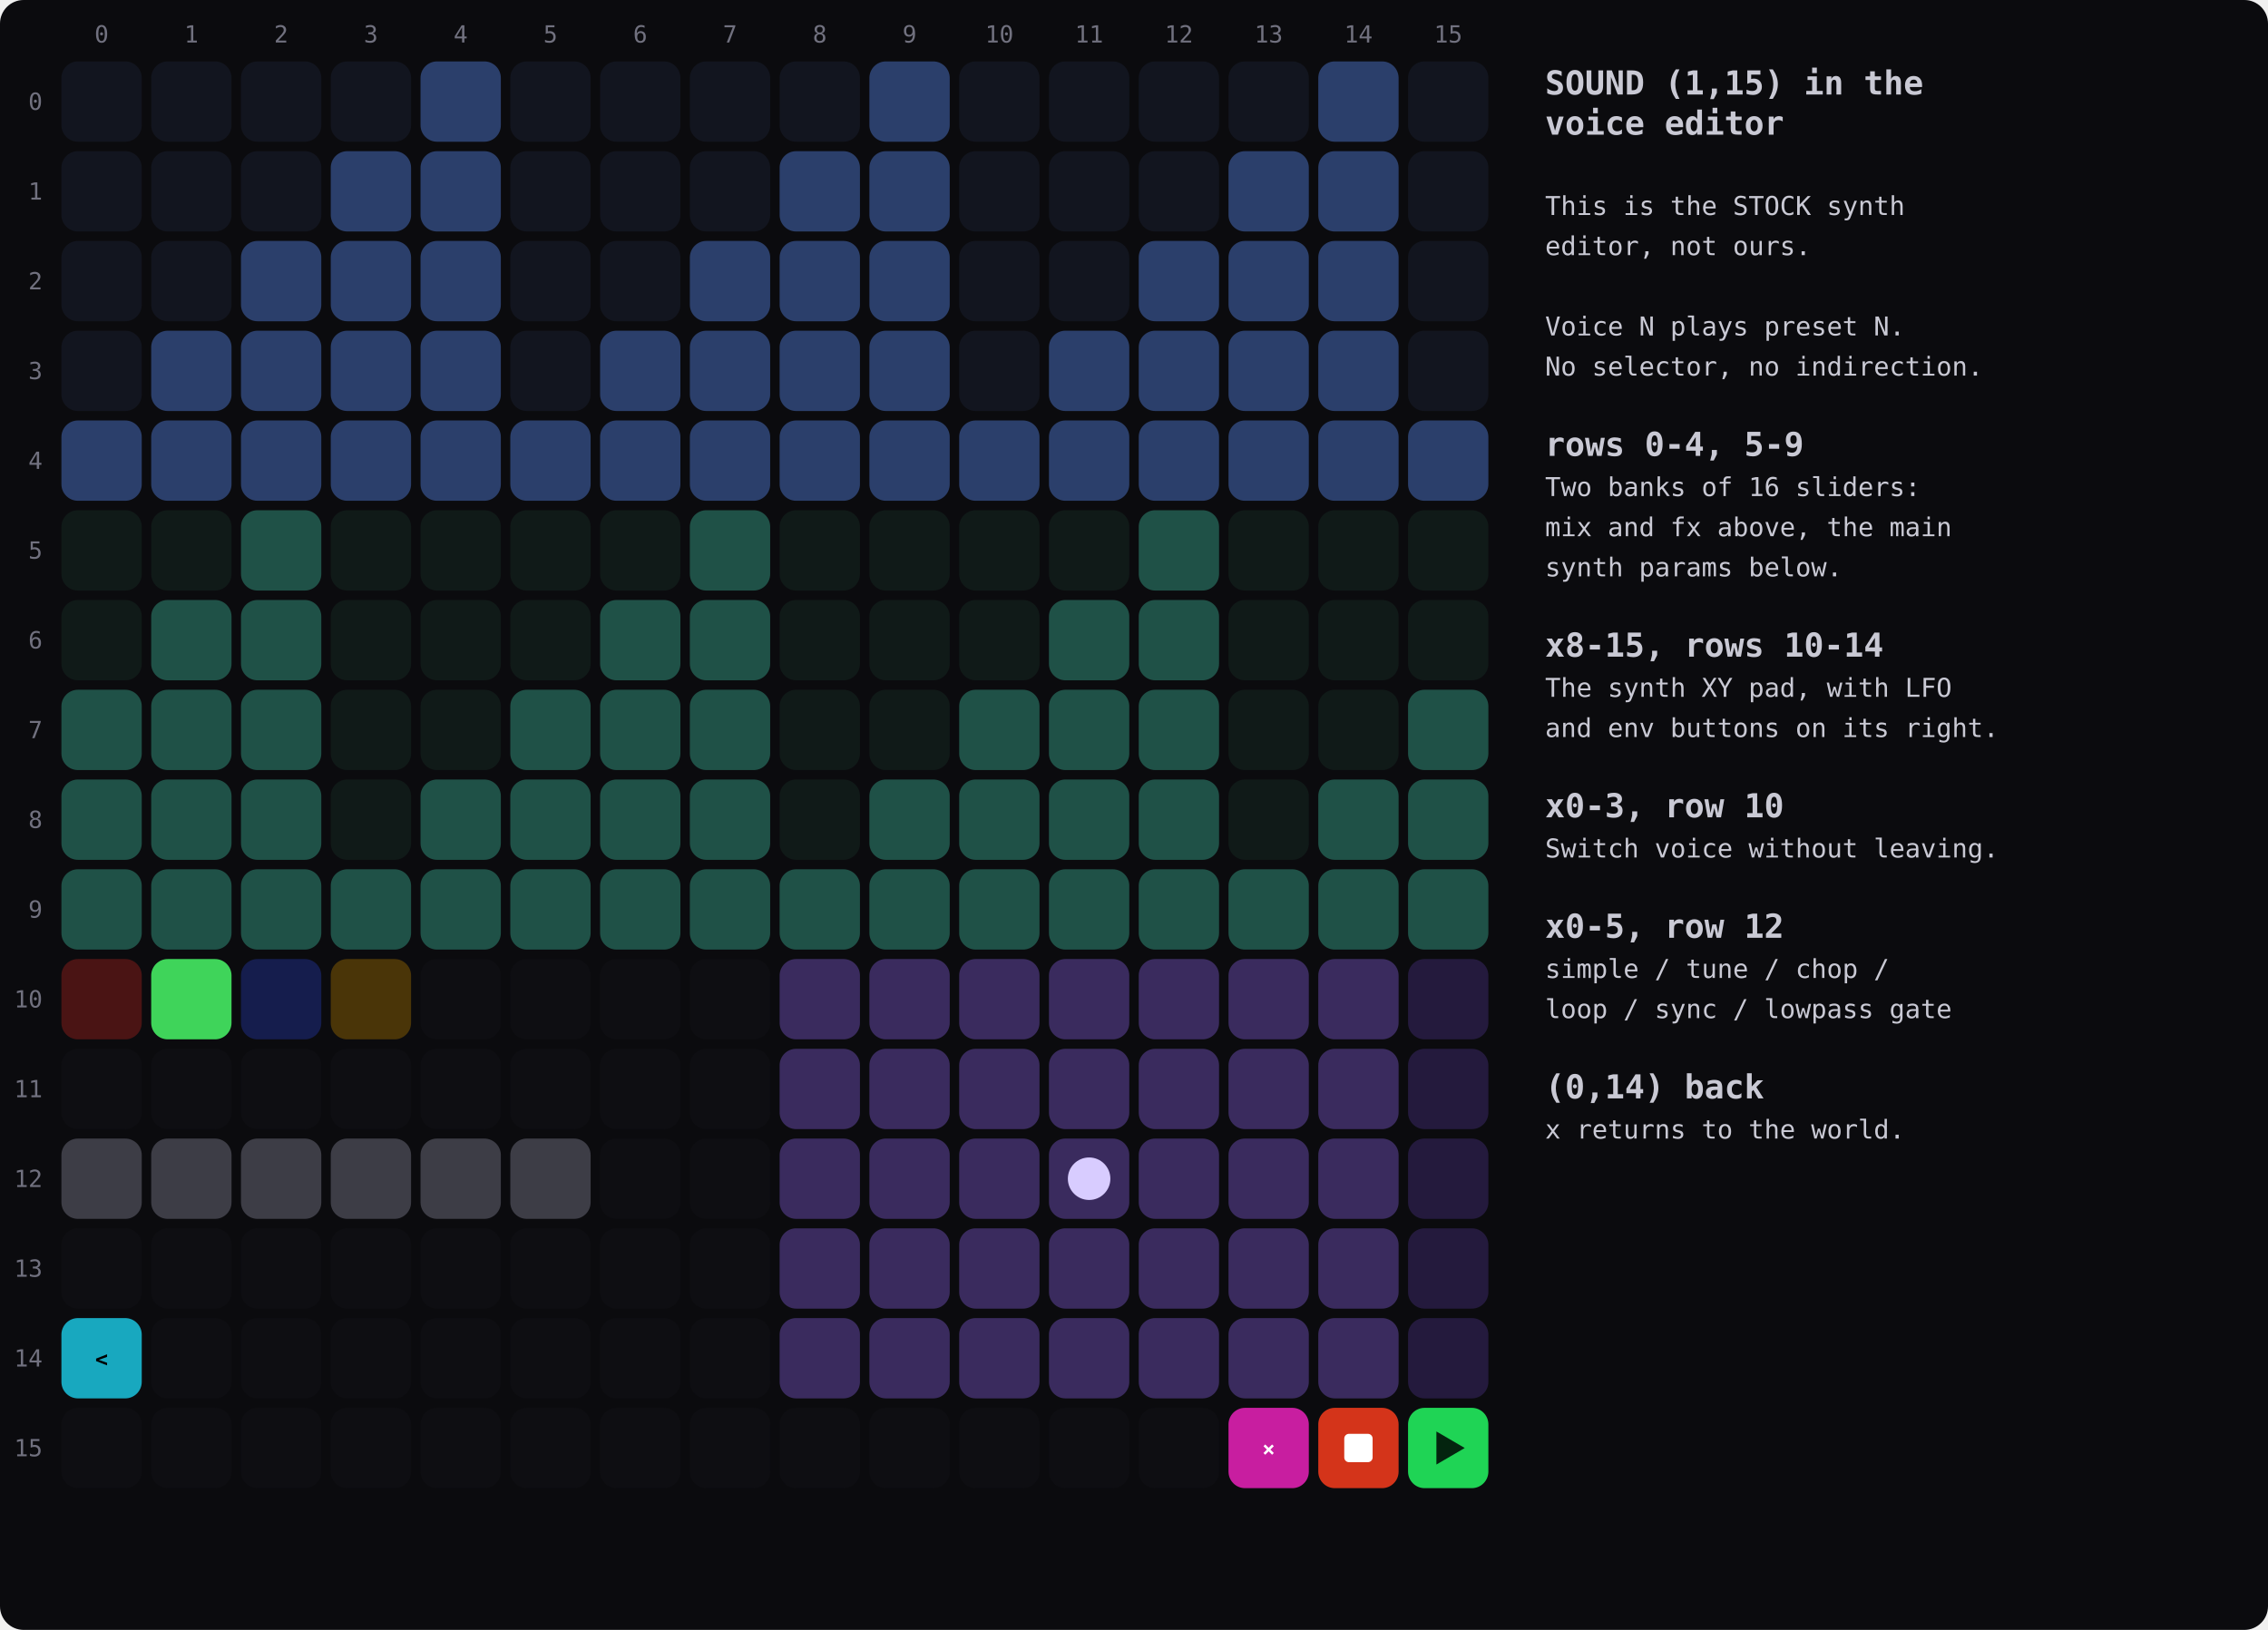
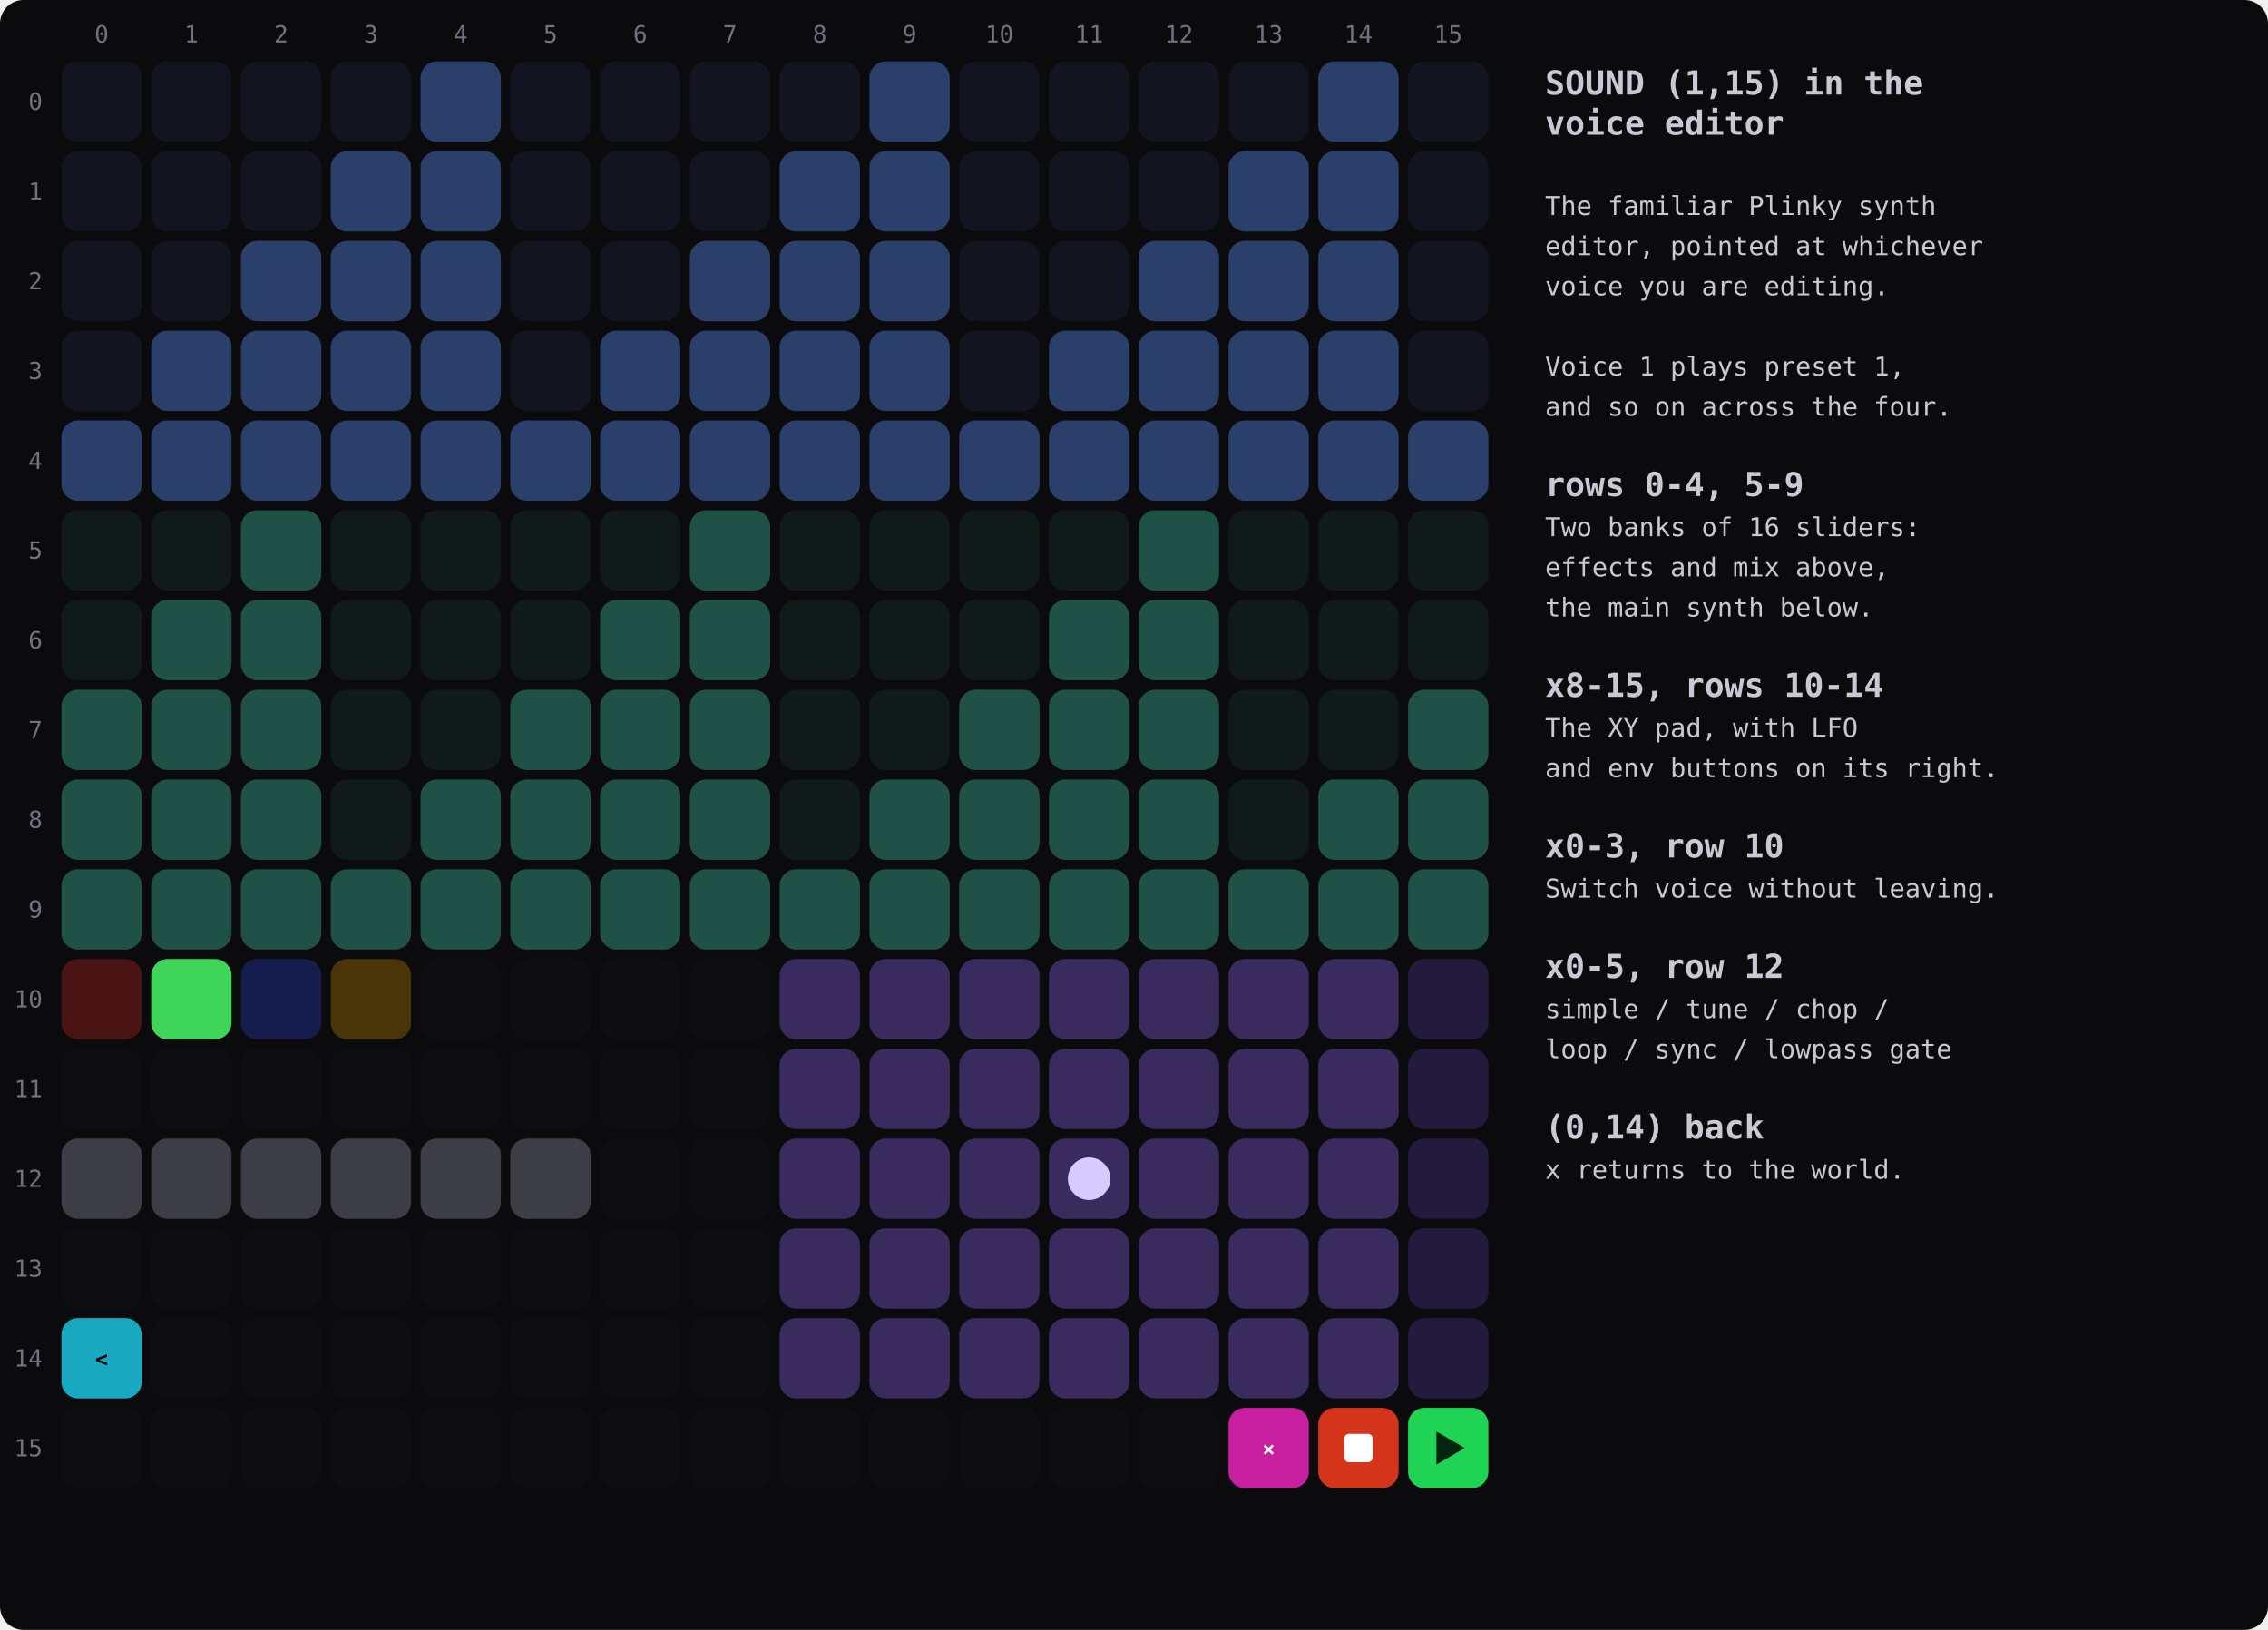
<svg xmlns="http://www.w3.org/2000/svg" width="960" height="690" viewBox="0 0 960 690" role="img" aria-label="plinky-life hosted synth editor">
  <rect width="960" height="690" rx="10" fill="#0b0b0e" />
  <style>text{font-family:ui-monospace,SFMono-Regular,Menlo,Consolas,monospace}.t{font-size:11px;fill:#c9c9d4}.h{font-size:14px;font-weight:700;fill:#c9c9d4}.k{font-size:10px;fill:#71717f}.p{font-size:9px;font-weight:700}</style>
  <text class="k" x="43.0" y="18" text-anchor="middle">0</text>
  <text class="k" x="18" y="46.5" text-anchor="end">0</text>
  <text class="k" x="81.0" y="18" text-anchor="middle">1</text>
  <text class="k" x="18" y="84.5" text-anchor="end">1</text>
  <text class="k" x="119.0" y="18" text-anchor="middle">2</text>
  <text class="k" x="18" y="122.5" text-anchor="end">2</text>
  <text class="k" x="157.0" y="18" text-anchor="middle">3</text>
  <text class="k" x="18" y="160.5" text-anchor="end">3</text>
  <text class="k" x="195.0" y="18" text-anchor="middle">4</text>
  <text class="k" x="18" y="198.5" text-anchor="end">4</text>
  <text class="k" x="233.0" y="18" text-anchor="middle">5</text>
  <text class="k" x="18" y="236.5" text-anchor="end">5</text>
  <text class="k" x="271.0" y="18" text-anchor="middle">6</text>
  <text class="k" x="18" y="274.5" text-anchor="end">6</text>
  <text class="k" x="309.0" y="18" text-anchor="middle">7</text>
  <text class="k" x="18" y="312.5" text-anchor="end">7</text>
  <text class="k" x="347.0" y="18" text-anchor="middle">8</text>
  <text class="k" x="18" y="350.5" text-anchor="end">8</text>
  <text class="k" x="385.0" y="18" text-anchor="middle">9</text>
  <text class="k" x="18" y="388.5" text-anchor="end">9</text>
  <text class="k" x="423.0" y="18" text-anchor="middle">10</text>
  <text class="k" x="18" y="426.5" text-anchor="end">10</text>
  <text class="k" x="461.0" y="18" text-anchor="middle">11</text>
  <text class="k" x="18" y="464.5" text-anchor="end">11</text>
  <text class="k" x="499.0" y="18" text-anchor="middle">12</text>
  <text class="k" x="18" y="502.5" text-anchor="end">12</text>
  <text class="k" x="537.0" y="18" text-anchor="middle">13</text>
  <text class="k" x="18" y="540.5" text-anchor="end">13</text>
  <text class="k" x="575.0" y="18" text-anchor="middle">14</text>
  <text class="k" x="18" y="578.5" text-anchor="end">14</text>
  <text class="k" x="613.0" y="18" text-anchor="middle">15</text>
  <text class="k" x="18" y="616.5" text-anchor="end">15</text>
  <rect x="26" y="26" width="34" height="34" rx="7" fill="#12151f" />
  <rect x="64" y="26" width="34" height="34" rx="7" fill="#12151f" />
  <rect x="102" y="26" width="34" height="34" rx="7" fill="#12151f" />
  <rect x="140" y="26" width="34" height="34" rx="7" fill="#12151f" />
  <rect x="178" y="26" width="34" height="34" rx="7" fill="#2b3f6b" />
  <rect x="216" y="26" width="34" height="34" rx="7" fill="#12151f" />
  <rect x="254" y="26" width="34" height="34" rx="7" fill="#12151f" />
  <rect x="292" y="26" width="34" height="34" rx="7" fill="#12151f" />
  <rect x="330" y="26" width="34" height="34" rx="7" fill="#12151f" />
  <rect x="368" y="26" width="34" height="34" rx="7" fill="#2b3f6b" />
  <rect x="406" y="26" width="34" height="34" rx="7" fill="#12151f" />
  <rect x="444" y="26" width="34" height="34" rx="7" fill="#12151f" />
  <rect x="482" y="26" width="34" height="34" rx="7" fill="#12151f" />
  <rect x="520" y="26" width="34" height="34" rx="7" fill="#12151f" />
  <rect x="558" y="26" width="34" height="34" rx="7" fill="#2b3f6b" />
  <rect x="596" y="26" width="34" height="34" rx="7" fill="#12151f" />
  <rect x="26" y="64" width="34" height="34" rx="7" fill="#12151f" />
  <rect x="64" y="64" width="34" height="34" rx="7" fill="#12151f" />
  <rect x="102" y="64" width="34" height="34" rx="7" fill="#12151f" />
  <rect x="140" y="64" width="34" height="34" rx="7" fill="#2b3f6b" />
  <rect x="178" y="64" width="34" height="34" rx="7" fill="#2b3f6b" />
  <rect x="216" y="64" width="34" height="34" rx="7" fill="#12151f" />
  <rect x="254" y="64" width="34" height="34" rx="7" fill="#12151f" />
  <rect x="292" y="64" width="34" height="34" rx="7" fill="#12151f" />
  <rect x="330" y="64" width="34" height="34" rx="7" fill="#2b3f6b" />
  <rect x="368" y="64" width="34" height="34" rx="7" fill="#2b3f6b" />
  <rect x="406" y="64" width="34" height="34" rx="7" fill="#12151f" />
  <rect x="444" y="64" width="34" height="34" rx="7" fill="#12151f" />
  <rect x="482" y="64" width="34" height="34" rx="7" fill="#12151f" />
  <rect x="520" y="64" width="34" height="34" rx="7" fill="#2b3f6b" />
  <rect x="558" y="64" width="34" height="34" rx="7" fill="#2b3f6b" />
  <rect x="596" y="64" width="34" height="34" rx="7" fill="#12151f" />
  <rect x="26" y="102" width="34" height="34" rx="7" fill="#12151f" />
  <rect x="64" y="102" width="34" height="34" rx="7" fill="#12151f" />
  <rect x="102" y="102" width="34" height="34" rx="7" fill="#2b3f6b" />
  <rect x="140" y="102" width="34" height="34" rx="7" fill="#2b3f6b" />
  <rect x="178" y="102" width="34" height="34" rx="7" fill="#2b3f6b" />
  <rect x="216" y="102" width="34" height="34" rx="7" fill="#12151f" />
  <rect x="254" y="102" width="34" height="34" rx="7" fill="#12151f" />
  <rect x="292" y="102" width="34" height="34" rx="7" fill="#2b3f6b" />
  <rect x="330" y="102" width="34" height="34" rx="7" fill="#2b3f6b" />
  <rect x="368" y="102" width="34" height="34" rx="7" fill="#2b3f6b" />
  <rect x="406" y="102" width="34" height="34" rx="7" fill="#12151f" />
  <rect x="444" y="102" width="34" height="34" rx="7" fill="#12151f" />
  <rect x="482" y="102" width="34" height="34" rx="7" fill="#2b3f6b" />
  <rect x="520" y="102" width="34" height="34" rx="7" fill="#2b3f6b" />
  <rect x="558" y="102" width="34" height="34" rx="7" fill="#2b3f6b" />
  <rect x="596" y="102" width="34" height="34" rx="7" fill="#12151f" />
  <rect x="26" y="140" width="34" height="34" rx="7" fill="#12151f" />
  <rect x="64" y="140" width="34" height="34" rx="7" fill="#2b3f6b" />
  <rect x="102" y="140" width="34" height="34" rx="7" fill="#2b3f6b" />
  <rect x="140" y="140" width="34" height="34" rx="7" fill="#2b3f6b" />
  <rect x="178" y="140" width="34" height="34" rx="7" fill="#2b3f6b" />
  <rect x="216" y="140" width="34" height="34" rx="7" fill="#12151f" />
  <rect x="254" y="140" width="34" height="34" rx="7" fill="#2b3f6b" />
  <rect x="292" y="140" width="34" height="34" rx="7" fill="#2b3f6b" />
  <rect x="330" y="140" width="34" height="34" rx="7" fill="#2b3f6b" />
  <rect x="368" y="140" width="34" height="34" rx="7" fill="#2b3f6b" />
  <rect x="406" y="140" width="34" height="34" rx="7" fill="#12151f" />
  <rect x="444" y="140" width="34" height="34" rx="7" fill="#2b3f6b" />
  <rect x="482" y="140" width="34" height="34" rx="7" fill="#2b3f6b" />
  <rect x="520" y="140" width="34" height="34" rx="7" fill="#2b3f6b" />
  <rect x="558" y="140" width="34" height="34" rx="7" fill="#2b3f6b" />
  <rect x="596" y="140" width="34" height="34" rx="7" fill="#12151f" />
  <rect x="26" y="178" width="34" height="34" rx="7" fill="#2b3f6b" />
  <rect x="64" y="178" width="34" height="34" rx="7" fill="#2b3f6b" />
  <rect x="102" y="178" width="34" height="34" rx="7" fill="#2b3f6b" />
  <rect x="140" y="178" width="34" height="34" rx="7" fill="#2b3f6b" />
  <rect x="178" y="178" width="34" height="34" rx="7" fill="#2b3f6b" />
  <rect x="216" y="178" width="34" height="34" rx="7" fill="#2b3f6b" />
  <rect x="254" y="178" width="34" height="34" rx="7" fill="#2b3f6b" />
  <rect x="292" y="178" width="34" height="34" rx="7" fill="#2b3f6b" />
  <rect x="330" y="178" width="34" height="34" rx="7" fill="#2b3f6b" />
  <rect x="368" y="178" width="34" height="34" rx="7" fill="#2b3f6b" />
  <rect x="406" y="178" width="34" height="34" rx="7" fill="#2b3f6b" />
  <rect x="444" y="178" width="34" height="34" rx="7" fill="#2b3f6b" />
  <rect x="482" y="178" width="34" height="34" rx="7" fill="#2b3f6b" />
  <rect x="520" y="178" width="34" height="34" rx="7" fill="#2b3f6b" />
  <rect x="558" y="178" width="34" height="34" rx="7" fill="#2b3f6b" />
  <rect x="596" y="178" width="34" height="34" rx="7" fill="#2b3f6b" />
  <rect x="26" y="216" width="34" height="34" rx="7" fill="#101a18" />
  <rect x="64" y="216" width="34" height="34" rx="7" fill="#101a18" />
  <rect x="102" y="216" width="34" height="34" rx="7" fill="#1f5147" />
  <rect x="140" y="216" width="34" height="34" rx="7" fill="#101a18" />
  <rect x="178" y="216" width="34" height="34" rx="7" fill="#101a18" />
  <rect x="216" y="216" width="34" height="34" rx="7" fill="#101a18" />
  <rect x="254" y="216" width="34" height="34" rx="7" fill="#101a18" />
  <rect x="292" y="216" width="34" height="34" rx="7" fill="#1f5147" />
  <rect x="330" y="216" width="34" height="34" rx="7" fill="#101a18" />
  <rect x="368" y="216" width="34" height="34" rx="7" fill="#101a18" />
  <rect x="406" y="216" width="34" height="34" rx="7" fill="#101a18" />
  <rect x="444" y="216" width="34" height="34" rx="7" fill="#101a18" />
  <rect x="482" y="216" width="34" height="34" rx="7" fill="#1f5147" />
  <rect x="520" y="216" width="34" height="34" rx="7" fill="#101a18" />
  <rect x="558" y="216" width="34" height="34" rx="7" fill="#101a18" />
  <rect x="596" y="216" width="34" height="34" rx="7" fill="#101a18" />
  <rect x="26" y="254" width="34" height="34" rx="7" fill="#101a18" />
  <rect x="64" y="254" width="34" height="34" rx="7" fill="#1f5147" />
  <rect x="102" y="254" width="34" height="34" rx="7" fill="#1f5147" />
  <rect x="140" y="254" width="34" height="34" rx="7" fill="#101a18" />
  <rect x="178" y="254" width="34" height="34" rx="7" fill="#101a18" />
  <rect x="216" y="254" width="34" height="34" rx="7" fill="#101a18" />
  <rect x="254" y="254" width="34" height="34" rx="7" fill="#1f5147" />
  <rect x="292" y="254" width="34" height="34" rx="7" fill="#1f5147" />
  <rect x="330" y="254" width="34" height="34" rx="7" fill="#101a18" />
  <rect x="368" y="254" width="34" height="34" rx="7" fill="#101a18" />
  <rect x="406" y="254" width="34" height="34" rx="7" fill="#101a18" />
  <rect x="444" y="254" width="34" height="34" rx="7" fill="#1f5147" />
  <rect x="482" y="254" width="34" height="34" rx="7" fill="#1f5147" />
  <rect x="520" y="254" width="34" height="34" rx="7" fill="#101a18" />
  <rect x="558" y="254" width="34" height="34" rx="7" fill="#101a18" />
  <rect x="596" y="254" width="34" height="34" rx="7" fill="#101a18" />
  <rect x="26" y="292" width="34" height="34" rx="7" fill="#1f5147" />
  <rect x="64" y="292" width="34" height="34" rx="7" fill="#1f5147" />
  <rect x="102" y="292" width="34" height="34" rx="7" fill="#1f5147" />
  <rect x="140" y="292" width="34" height="34" rx="7" fill="#101a18" />
  <rect x="178" y="292" width="34" height="34" rx="7" fill="#101a18" />
  <rect x="216" y="292" width="34" height="34" rx="7" fill="#1f5147" />
  <rect x="254" y="292" width="34" height="34" rx="7" fill="#1f5147" />
  <rect x="292" y="292" width="34" height="34" rx="7" fill="#1f5147" />
  <rect x="330" y="292" width="34" height="34" rx="7" fill="#101a18" />
  <rect x="368" y="292" width="34" height="34" rx="7" fill="#101a18" />
  <rect x="406" y="292" width="34" height="34" rx="7" fill="#1f5147" />
  <rect x="444" y="292" width="34" height="34" rx="7" fill="#1f5147" />
  <rect x="482" y="292" width="34" height="34" rx="7" fill="#1f5147" />
  <rect x="520" y="292" width="34" height="34" rx="7" fill="#101a18" />
  <rect x="558" y="292" width="34" height="34" rx="7" fill="#101a18" />
  <rect x="596" y="292" width="34" height="34" rx="7" fill="#1f5147" />
  <rect x="26" y="330" width="34" height="34" rx="7" fill="#1f5147" />
  <rect x="64" y="330" width="34" height="34" rx="7" fill="#1f5147" />
  <rect x="102" y="330" width="34" height="34" rx="7" fill="#1f5147" />
  <rect x="140" y="330" width="34" height="34" rx="7" fill="#101a18" />
  <rect x="178" y="330" width="34" height="34" rx="7" fill="#1f5147" />
  <rect x="216" y="330" width="34" height="34" rx="7" fill="#1f5147" />
  <rect x="254" y="330" width="34" height="34" rx="7" fill="#1f5147" />
  <rect x="292" y="330" width="34" height="34" rx="7" fill="#1f5147" />
  <rect x="330" y="330" width="34" height="34" rx="7" fill="#101a18" />
  <rect x="368" y="330" width="34" height="34" rx="7" fill="#1f5147" />
  <rect x="406" y="330" width="34" height="34" rx="7" fill="#1f5147" />
  <rect x="444" y="330" width="34" height="34" rx="7" fill="#1f5147" />
  <rect x="482" y="330" width="34" height="34" rx="7" fill="#1f5147" />
  <rect x="520" y="330" width="34" height="34" rx="7" fill="#101a18" />
  <rect x="558" y="330" width="34" height="34" rx="7" fill="#1f5147" />
  <rect x="596" y="330" width="34" height="34" rx="7" fill="#1f5147" />
  <rect x="26" y="368" width="34" height="34" rx="7" fill="#1f5147" />
  <rect x="64" y="368" width="34" height="34" rx="7" fill="#1f5147" />
  <rect x="102" y="368" width="34" height="34" rx="7" fill="#1f5147" />
  <rect x="140" y="368" width="34" height="34" rx="7" fill="#1f5147" />
  <rect x="178" y="368" width="34" height="34" rx="7" fill="#1f5147" />
  <rect x="216" y="368" width="34" height="34" rx="7" fill="#1f5147" />
  <rect x="254" y="368" width="34" height="34" rx="7" fill="#1f5147" />
  <rect x="292" y="368" width="34" height="34" rx="7" fill="#1f5147" />
  <rect x="330" y="368" width="34" height="34" rx="7" fill="#1f5147" />
  <rect x="368" y="368" width="34" height="34" rx="7" fill="#1f5147" />
  <rect x="406" y="368" width="34" height="34" rx="7" fill="#1f5147" />
  <rect x="444" y="368" width="34" height="34" rx="7" fill="#1f5147" />
  <rect x="482" y="368" width="34" height="34" rx="7" fill="#1f5147" />
  <rect x="520" y="368" width="34" height="34" rx="7" fill="#1f5147" />
  <rect x="558" y="368" width="34" height="34" rx="7" fill="#1f5147" />
  <rect x="596" y="368" width="34" height="34" rx="7" fill="#1f5147" />
  <rect x="26" y="406" width="34" height="34" rx="7" fill="#4a1414" />
  <rect x="64" y="406" width="34" height="34" rx="7" fill="#3fd45a" />
  <rect x="102" y="406" width="34" height="34" rx="7" fill="#151d4d" />
  <rect x="140" y="406" width="34" height="34" rx="7" fill="#4a3508" />
  <rect x="178" y="406" width="34" height="34" rx="7" fill="#0e0e12" />
  <rect x="216" y="406" width="34" height="34" rx="7" fill="#0e0e12" />
  <rect x="254" y="406" width="34" height="34" rx="7" fill="#0e0e12" />
  <rect x="292" y="406" width="34" height="34" rx="7" fill="#0e0e12" />
  <rect x="330" y="406" width="34" height="34" rx="7" fill="#3a2b5e" />
  <rect x="368" y="406" width="34" height="34" rx="7" fill="#3a2b5e" />
  <rect x="406" y="406" width="34" height="34" rx="7" fill="#3a2b5e" />
  <rect x="444" y="406" width="34" height="34" rx="7" fill="#3a2b5e" />
  <rect x="482" y="406" width="34" height="34" rx="7" fill="#3a2b5e" />
  <rect x="520" y="406" width="34" height="34" rx="7" fill="#3a2b5e" />
  <rect x="558" y="406" width="34" height="34" rx="7" fill="#3a2b5e" />
  <rect x="596" y="406" width="34" height="34" rx="7" fill="#241a3d" />
  <rect x="26" y="444" width="34" height="34" rx="7" fill="#0e0e12" />
  <rect x="64" y="444" width="34" height="34" rx="7" fill="#0e0e12" />
  <rect x="102" y="444" width="34" height="34" rx="7" fill="#0e0e12" />
  <rect x="140" y="444" width="34" height="34" rx="7" fill="#0e0e12" />
  <rect x="178" y="444" width="34" height="34" rx="7" fill="#0e0e12" />
  <rect x="216" y="444" width="34" height="34" rx="7" fill="#0e0e12" />
  <rect x="254" y="444" width="34" height="34" rx="7" fill="#0e0e12" />
  <rect x="292" y="444" width="34" height="34" rx="7" fill="#0e0e12" />
  <rect x="330" y="444" width="34" height="34" rx="7" fill="#3a2b5e" />
  <rect x="368" y="444" width="34" height="34" rx="7" fill="#3a2b5e" />
  <rect x="406" y="444" width="34" height="34" rx="7" fill="#3a2b5e" />
  <rect x="444" y="444" width="34" height="34" rx="7" fill="#3a2b5e" />
  <rect x="482" y="444" width="34" height="34" rx="7" fill="#3a2b5e" />
  <rect x="520" y="444" width="34" height="34" rx="7" fill="#3a2b5e" />
  <rect x="558" y="444" width="34" height="34" rx="7" fill="#3a2b5e" />
  <rect x="596" y="444" width="34" height="34" rx="7" fill="#241a3d" />
  <rect x="26" y="482" width="34" height="34" rx="7" fill="#3d3d46" />
  <rect x="64" y="482" width="34" height="34" rx="7" fill="#3d3d46" />
  <rect x="102" y="482" width="34" height="34" rx="7" fill="#3d3d46" />
  <rect x="140" y="482" width="34" height="34" rx="7" fill="#3d3d46" />
  <rect x="178" y="482" width="34" height="34" rx="7" fill="#3d3d46" />
  <rect x="216" y="482" width="34" height="34" rx="7" fill="#3d3d46" />
  <rect x="254" y="482" width="34" height="34" rx="7" fill="#0e0e12" />
  <rect x="292" y="482" width="34" height="34" rx="7" fill="#0e0e12" />
  <rect x="330" y="482" width="34" height="34" rx="7" fill="#3a2b5e" />
  <rect x="368" y="482" width="34" height="34" rx="7" fill="#3a2b5e" />
  <rect x="406" y="482" width="34" height="34" rx="7" fill="#3a2b5e" />
  <rect x="444" y="482" width="34" height="34" rx="7" fill="#3a2b5e" />
  <rect x="482" y="482" width="34" height="34" rx="7" fill="#3a2b5e" />
  <rect x="520" y="482" width="34" height="34" rx="7" fill="#3a2b5e" />
  <rect x="558" y="482" width="34" height="34" rx="7" fill="#3a2b5e" />
  <rect x="596" y="482" width="34" height="34" rx="7" fill="#241a3d" />
  <rect x="26" y="520" width="34" height="34" rx="7" fill="#0e0e12" />
  <rect x="64" y="520" width="34" height="34" rx="7" fill="#0e0e12" />
  <rect x="102" y="520" width="34" height="34" rx="7" fill="#0e0e12" />
  <rect x="140" y="520" width="34" height="34" rx="7" fill="#0e0e12" />
  <rect x="178" y="520" width="34" height="34" rx="7" fill="#0e0e12" />
  <rect x="216" y="520" width="34" height="34" rx="7" fill="#0e0e12" />
  <rect x="254" y="520" width="34" height="34" rx="7" fill="#0e0e12" />
  <rect x="292" y="520" width="34" height="34" rx="7" fill="#0e0e12" />
  <rect x="330" y="520" width="34" height="34" rx="7" fill="#3a2b5e" />
  <rect x="368" y="520" width="34" height="34" rx="7" fill="#3a2b5e" />
  <rect x="406" y="520" width="34" height="34" rx="7" fill="#3a2b5e" />
  <rect x="444" y="520" width="34" height="34" rx="7" fill="#3a2b5e" />
  <rect x="482" y="520" width="34" height="34" rx="7" fill="#3a2b5e" />
  <rect x="520" y="520" width="34" height="34" rx="7" fill="#3a2b5e" />
  <rect x="558" y="520" width="34" height="34" rx="7" fill="#3a2b5e" />
  <rect x="596" y="520" width="34" height="34" rx="7" fill="#241a3d" />
  <rect x="26" y="558" width="34" height="34" rx="7" fill="#18a8bf" />
  <text class="p" x="43.0" y="578.5" text-anchor="middle" fill="#000">&lt;</text>
  <rect x="64" y="558" width="34" height="34" rx="7" fill="#0e0e12" />
  <rect x="102" y="558" width="34" height="34" rx="7" fill="#0e0e12" />
  <rect x="140" y="558" width="34" height="34" rx="7" fill="#0e0e12" />
  <rect x="178" y="558" width="34" height="34" rx="7" fill="#0e0e12" />
  <rect x="216" y="558" width="34" height="34" rx="7" fill="#0e0e12" />
  <rect x="254" y="558" width="34" height="34" rx="7" fill="#0e0e12" />
  <rect x="292" y="558" width="34" height="34" rx="7" fill="#0e0e12" />
  <rect x="330" y="558" width="34" height="34" rx="7" fill="#3a2b5e" />
  <rect x="368" y="558" width="34" height="34" rx="7" fill="#3a2b5e" />
  <rect x="406" y="558" width="34" height="34" rx="7" fill="#3a2b5e" />
  <rect x="444" y="558" width="34" height="34" rx="7" fill="#3a2b5e" />
  <rect x="482" y="558" width="34" height="34" rx="7" fill="#3a2b5e" />
  <rect x="520" y="558" width="34" height="34" rx="7" fill="#3a2b5e" />
  <rect x="558" y="558" width="34" height="34" rx="7" fill="#3a2b5e" />
  <rect x="596" y="558" width="34" height="34" rx="7" fill="#241a3d" />
  <rect x="26" y="596" width="34" height="34" rx="7" fill="#0e0e12" />
  <rect x="64" y="596" width="34" height="34" rx="7" fill="#0e0e12" />
  <rect x="102" y="596" width="34" height="34" rx="7" fill="#0e0e12" />
  <rect x="140" y="596" width="34" height="34" rx="7" fill="#0e0e12" />
  <rect x="178" y="596" width="34" height="34" rx="7" fill="#0e0e12" />
  <rect x="216" y="596" width="34" height="34" rx="7" fill="#0e0e12" />
  <rect x="254" y="596" width="34" height="34" rx="7" fill="#0e0e12" />
  <rect x="292" y="596" width="34" height="34" rx="7" fill="#0e0e12" />
  <rect x="330" y="596" width="34" height="34" rx="7" fill="#0e0e12" />
  <rect x="368" y="596" width="34" height="34" rx="7" fill="#0e0e12" />
  <rect x="406" y="596" width="34" height="34" rx="7" fill="#0e0e12" />
  <rect x="444" y="596" width="34" height="34" rx="7" fill="#0e0e12" />
  <rect x="482" y="596" width="34" height="34" rx="7" fill="#0e0e12" />
  <circle cx="461.0" cy="499.0" r="9" fill="#d8ccff" />
  <rect x="520" y="596" width="34" height="34" rx="7" fill="#c81ea0" />
  <text class="p" x="537.0" y="616.5" text-anchor="middle" fill="#fff">×</text>
  <rect x="558" y="596" width="34" height="34" rx="7" fill="#d4341a" />
  <rect x="596" y="596" width="34" height="34" rx="7" fill="#1fd455" />
  <rect x="569" y="607" width="12" height="12" rx="2" fill="#fff" />
  <path d="M608 606 L620 613 L608 620 Z" fill="#04240f" />
  <text class="h" x="654" y="40">SOUND  (1,15) in the</text>
  <text class="h" x="654" y="57">voice editor</text>
  <text class="t" x="654" y="74" />
-   <text class="t" x="654" y="91">This is the STOCK synth</text>
-   <text class="t" x="654" y="108">editor, not ours.</text>
-   <text class="t" x="654" y="125" />
-   <text class="t" x="654" y="142">Voice N plays preset N.</text>
-   <text class="t" x="654" y="159">No selector, no indirection.</text>
-   <text class="t" x="654" y="176" />
-   <text class="h" x="654" y="193">rows 0-4, 5-9</text>
-   <text class="t" x="654" y="210">Two banks of 16 sliders:</text>
-   <text class="t" x="654" y="227">mix and fx above, the main</text>
-   <text class="t" x="654" y="244">synth params below.</text>
-   <text class="t" x="654" y="261" />
-   <text class="h" x="654" y="278">x8-15, rows 10-14</text>
-   <text class="t" x="654" y="295">The synth XY pad, with LFO</text>
-   <text class="t" x="654" y="312">and env buttons on its right.</text>
-   <text class="t" x="654" y="329" />
-   <text class="h" x="654" y="346">x0-3, row 10</text>
-   <text class="t" x="654" y="363">Switch voice without leaving.</text>
-   <text class="t" x="654" y="380" />
-   <text class="h" x="654" y="397">x0-5, row 12</text>
-   <text class="t" x="654" y="414">simple / tune / chop /</text>
-   <text class="t" x="654" y="431">loop / sync / lowpass gate</text>
-   <text class="t" x="654" y="448" />
-   <text class="h" x="654" y="465">(0,14)  back</text>
-   <text class="t" x="654" y="482">x returns to the world.</text>
+   <text class="t" x="654" y="91">The familiar Plinky synth</text>
+   <text class="t" x="654" y="108">editor, pointed at whichever</text>
+   <text class="t" x="654" y="125">voice you are editing.</text>
+   <text class="t" x="654" y="142" />
+   <text class="t" x="654" y="159">Voice 1 plays preset 1,</text>
+   <text class="t" x="654" y="176">and so on across the four.</text>
+   <text class="t" x="654" y="193" />
+   <text class="h" x="654" y="210">rows 0-4, 5-9</text>
+   <text class="t" x="654" y="227">Two banks of 16 sliders:</text>
+   <text class="t" x="654" y="244">effects and mix above,</text>
+   <text class="t" x="654" y="261">the main synth below.</text>
+   <text class="t" x="654" y="278" />
+   <text class="h" x="654" y="295">x8-15, rows 10-14</text>
+   <text class="t" x="654" y="312">The XY pad, with LFO</text>
+   <text class="t" x="654" y="329">and env buttons on its right.</text>
+   <text class="t" x="654" y="346" />
+   <text class="h" x="654" y="363">x0-3, row 10</text>
+   <text class="t" x="654" y="380">Switch voice without leaving.</text>
+   <text class="t" x="654" y="397" />
+   <text class="h" x="654" y="414">x0-5, row 12</text>
+   <text class="t" x="654" y="431">simple / tune / chop /</text>
+   <text class="t" x="654" y="448">loop / sync / lowpass gate</text>
+   <text class="t" x="654" y="465" />
+   <text class="h" x="654" y="482">(0,14)  back</text>
+   <text class="t" x="654" y="499">x returns to the world.</text>
</svg>
